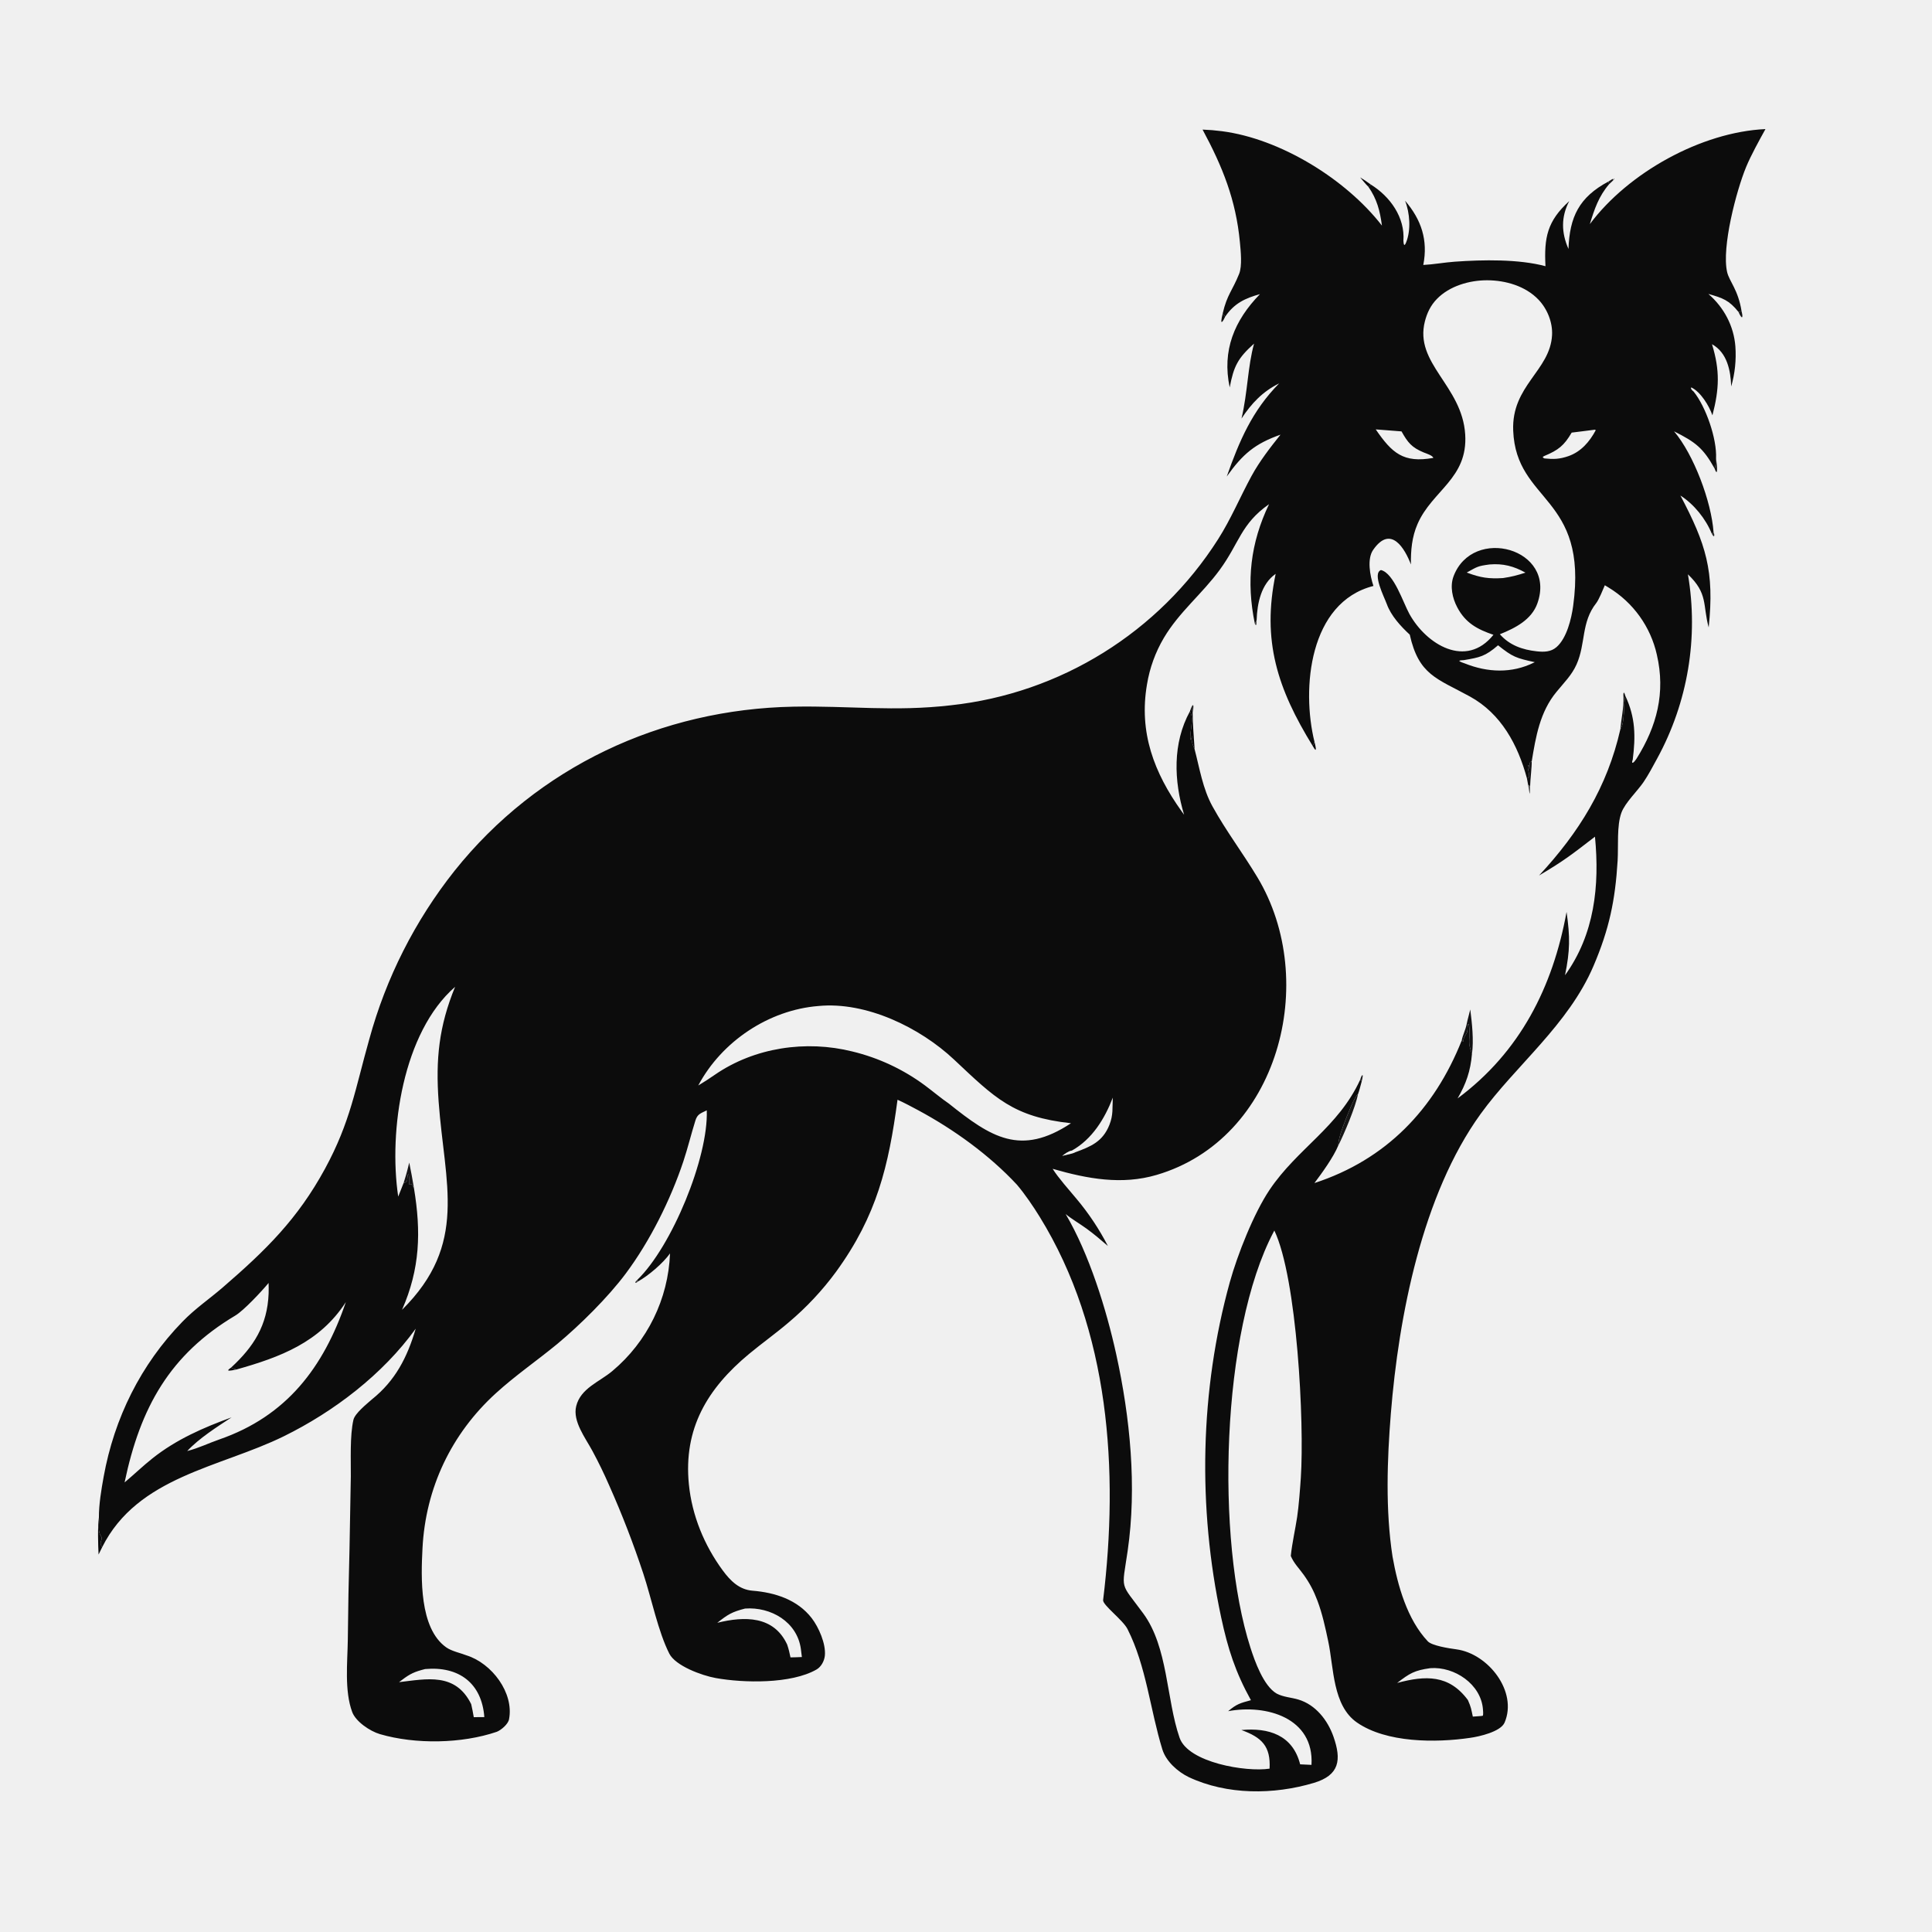
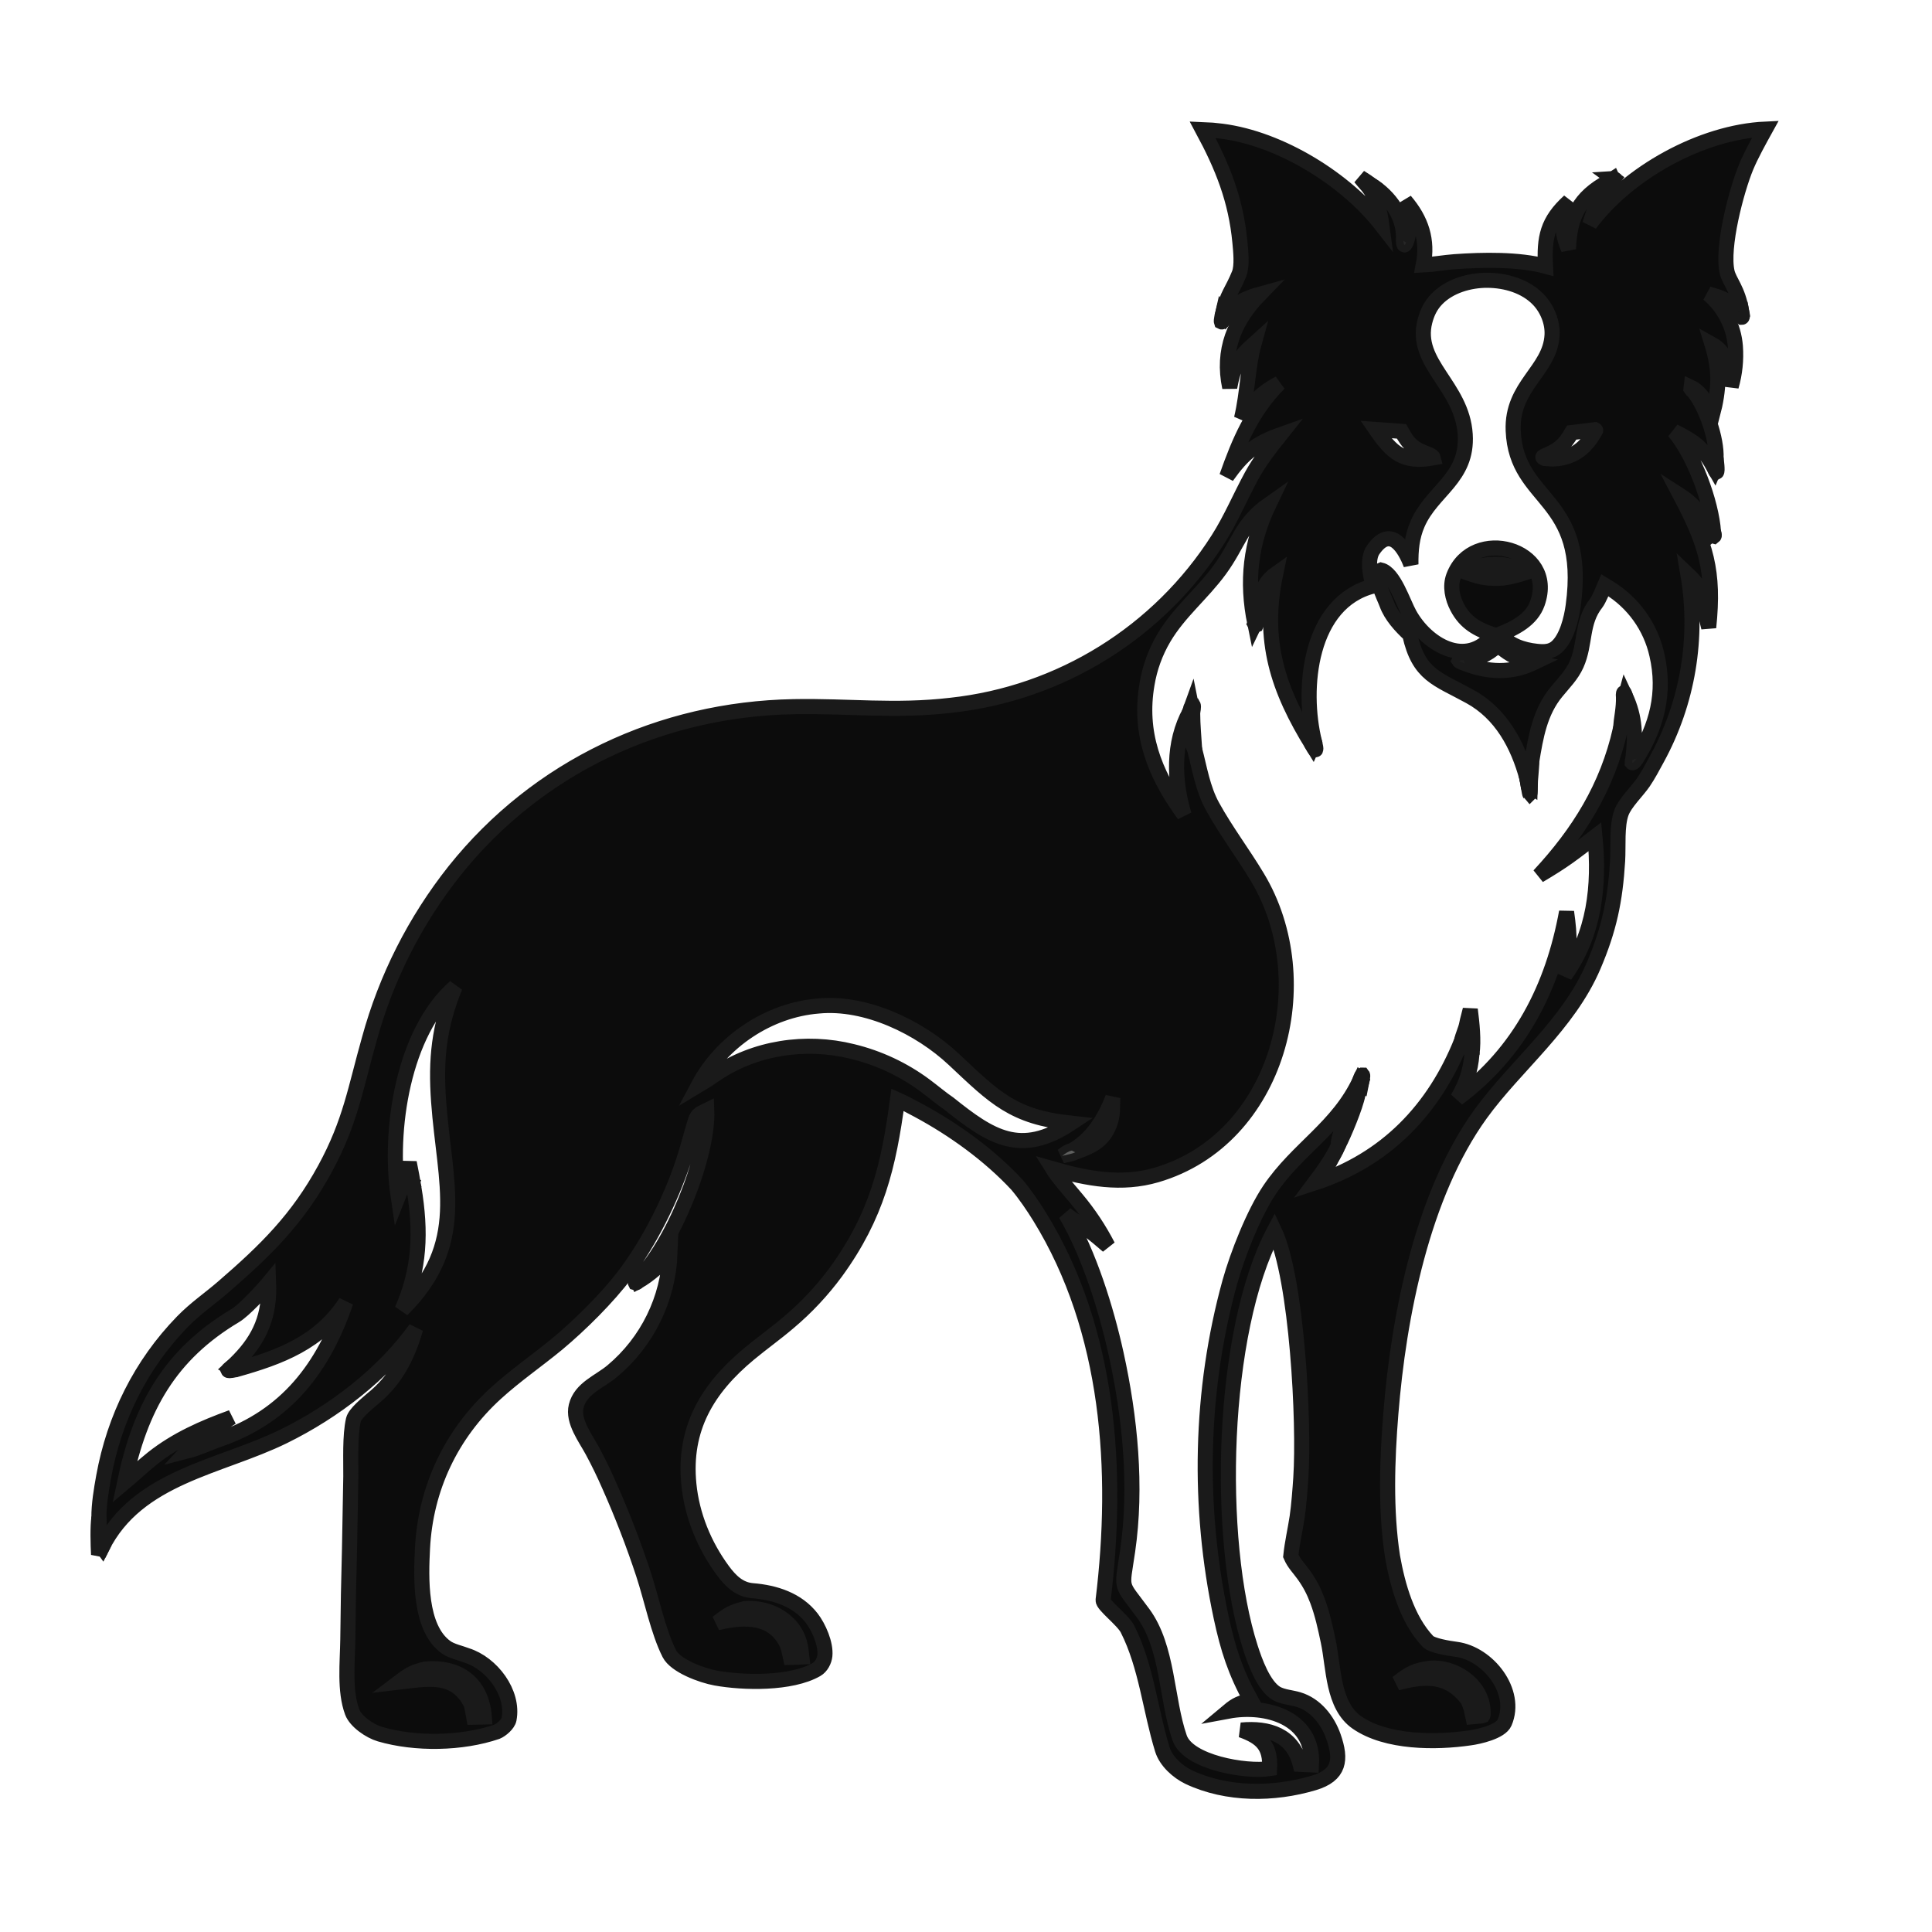
<svg xmlns="http://www.w3.org/2000/svg" width="1024" height="1024" viewBox="0 0 1024 1024">
-   <path fill="#0C0C0C" d="M842.638 118.803C862.955 91.529 901.738 69.977 935.731 68.417C932.577 74.123 928.031 82.324 925.486 88.491C920.302 101.054 912.422 131.048 915.41 144.193C916.519 149.075 921.235 153.467 923.058 164.885L921.434 165.339C916.44 159.085 913.023 157.923 905.469 155.79C913.686 162.906 918.946 172.709 919.785 183.596C920.306 190.749 919.559 197.938 917.578 204.831C917.28 196.382 915.433 186.894 907.391 182.435C911.658 196.348 911.27 206.06 907.626 220.127C905.819 214.997 901.377 207.656 896.355 205.302L896.274 206.018C896.873 206.888 896.847 206.926 897.661 207.542C904.205 215.631 910.026 232.583 909.547 242.92C909.309 244.759 909.479 246.747 908.791 248.346C902.65 237.314 898.593 234.33 887.281 228.613C897.728 240.933 907.089 265.874 908.22 282.115L907.298 282.902C904.054 274.934 897.884 267.285 890.66 262.647C904.172 288.317 908.786 302.605 905.639 332.548C902.392 320.653 905.416 314.632 894.632 304.405C900.348 337.859 894.602 372.263 878.323 402.043C876.152 406.067 873.579 410.897 871.041 414.613C867.807 419.348 861.342 425.45 859.387 430.735C856.834 437.638 857.838 448.478 857.372 456.196C856.097 477.36 852.873 492.558 844.603 511.942C831.265 543.208 803.361 564.694 784.764 590.404C753.789 633.224 741.323 697.736 737.176 749.205C735.207 773.648 734.275 800.427 738.064 824.996C740.797 840.392 745.825 858.343 756.781 869.951C758.919 872.217 767.819 873.641 771.843 874.173C788.757 876.406 804.529 896.548 797.456 913.019C795.375 917.864 783.925 920.462 779.107 921.105C761.066 923.758 734.838 923.793 719.226 912.968C706.268 903.983 706.977 884.027 704.004 870.001C702.448 862.665 700.905 855.412 698.231 848.306C696.322 843.234 694.19 839.162 691.053 834.762C688.434 831.087 685.882 828.768 684.148 824.694C684.878 817.632 686.493 810.822 687.518 804.019C688.38 798.299 689.09 788.917 689.457 783.37C691.4 753.957 687.471 677.554 675.431 652.208L675.072 652.881C647.133 705.822 644.319 815.902 662.771 873.335C665.025 880.348 669.66 893.552 676.634 897.619C680.122 899.487 684.442 899.684 688.161 900.797C697.336 903.542 703.706 911.752 706.76 920.443C711.07 932.71 710.05 940.883 696.347 944.976C675.118 951.317 650.35 951.468 630.02 941.888C624.223 939.076 618.04 933.579 616.076 927.234C609.599 906.229 607.592 883.144 597.6 863.433C595.141 858.581 584.359 850.68 584.676 848.087C593.039 779.625 588.152 705.039 551.08 644.973C547.669 639.447 543.252 632.924 538.993 627.914C524.33 612.148 505.511 598.579 486.564 588.397C483.053 586.511 479.257 584.48 475.705 582.886C470.982 618.107 464.79 644.277 443.109 674.099C435.856 683.969 427.458 692.944 418.091 700.835C411.343 706.618 403.898 711.901 397.037 717.596C374.913 735.962 362.193 757.137 365.116 786.68C366.747 803.171 373.257 819.046 383.102 832.405C387.198 837.964 391.873 842.538 398.827 843.099C410.719 844.06 422.616 847.826 430.198 857.614C433.941 862.446 437.817 871.286 437.192 877.523C436.915 880.286 435.284 883.419 432.824 884.842C419.315 892.65 393.919 892.033 379.33 889.39C371.764 888.02 358.008 882.878 354.759 876.48C348.822 864.789 345.32 847.252 341.033 834.271C335.782 818.333 329.731 802.67 322.903 787.342C320.205 781.147 317.25 775.068 314.047 769.119C310.32 762.162 303.408 753.328 305.398 745.282C307.754 735.758 317.751 732.43 324.588 726.646C343.111 711.122 354.205 688.487 355.127 664.337C351.476 669.493 343.629 676.193 338.152 679.204L337.794 678.347C355.985 660.795 375.521 613.553 374.602 588.508C371.35 590.124 369.674 590.423 368.581 593.897C366.344 601.013 364.525 608.57 362.175 615.618C355.404 635.933 344.427 657.923 331.605 675.087C322.227 687.639 307.473 702.226 295.463 712.246C284.614 721.181 273.228 728.967 262.801 738.464C239.229 759.937 225.539 788.673 223.923 820.747C223.163 835.83 222.138 862.9 236.447 873.089C239.413 875.201 244.019 876.093 247.412 877.426C260.63 881.612 272.521 897.186 269.795 911.278C269.299 913.842 265.683 916.918 263.361 917.871C244.781 924.222 220.167 924.621 201.35 919.117C196.009 917.554 188.541 912.419 186.681 907.419C182.495 896.168 184.174 881.145 184.348 869.076C184.502 853.015 184.803 836.956 185.248 820.901L185.942 782.56C186.017 774.102 185.381 760.927 187.324 752.53C188.12 749.09 194.457 744.065 197.104 741.714C209.535 731.778 215.855 719.429 220.335 704.233C202.902 728.417 177.046 748.153 150.44 761.248C116.754 777.828 72.966 782.515 54.161 820.036C51.964 817.016 54.959 816.308 53.485 814.101C51.564 811.224 52.784 808.026 52.418 804.335C52.394 797.368 53.686 789.605 54.943 782.67C60.578 751.59 74.613 723.219 96.704 700.52C103.639 693.394 110.674 688.741 118.091 682.338C140.918 662.633 157.77 646.087 172.256 619.459C185.766 594.623 188.325 576.948 195.73 550.806C204.596 518.334 219.948 487.995 240.86 461.618C285.029 406.303 350.406 375.867 420.573 374.55C450.005 373.998 473.922 377.291 503.922 373.823C562.068 367.537 614.201 335.154 645.605 285.817C652.463 275.067 657.28 263.397 663.353 252.249C667.572 244.505 673.202 237.263 678.695 230.378C665.08 235.191 658.646 240.691 650.202 252.567C656.919 233.564 663.669 217.728 677.968 203.207C669.21 207.547 663.323 213.786 658.023 221.834C661.294 208.007 661.287 194.386 664.677 182.119C656.109 189.821 653.913 194.022 651.77 205.339C647.601 185.74 654.222 169.846 667.801 155.894C659.912 158.068 654.126 160.81 649.38 167.828L648.064 166.1C650.386 156.087 653.157 154.137 656.763 145.163C658.457 140.947 657.61 133.027 657.177 128.418C655.065 105.922 647.994 88.404 637.388 68.683C640.822 68.809 644.248 69.095 647.655 69.54C678.645 73.548 713.325 94.933 732.449 119.562C731.414 111.725 729.808 105.489 725.253 98.98L726.558 97.813C736.723 104.093 744.768 115.217 743.829 127.66C743.968 129.26 744.167 131.177 745.27 128.484C747.913 121.948 747.271 112.885 744.709 106.364C753.364 116.453 756.95 127.279 754.37 140.436C759.618 140.183 765.653 139.086 771.04 138.701C785.82 137.644 804.976 137.274 819.133 141.091C818.359 125.934 820.032 117.205 831.727 106.589C827.314 115.025 827.536 123.338 831.322 131.959C831.932 115.001 836.88 104.578 852.498 96.214L852.858 97.622C847.349 104.069 845.117 110.739 842.638 118.803ZM727.949 310.566C693.911 319.224 689.71 364.88 696.711 393.24L695.755 395.36C677.132 365.136 668.692 339.555 676.126 304.149C668.407 309.563 666.342 319.75 666.041 328.663C665.737 329.323 665.426 329.98 665.109 330.634C660.439 308.085 662.749 287.846 672.619 267.224C657.674 277.706 656.915 287.755 646.499 301.998C637.126 314.815 624.978 324.376 616.854 338.116C612.375 345.702 609.348 354.056 607.928 362.751C603.567 388.181 611.634 409.514 626.273 429.994L627.594 431.834C622.187 413.861 621.395 393.947 630.689 377.013C633.207 380.79 630.116 389.216 631.051 392.058L631.246 392.127C631.483 391.654 631.5 390.859 631.686 390.247L631.808 390.19C632.412 390.97 631.773 392.876 631.858 393.527C631.957 394.283 632.88 396.312 633.172 397.142C635.785 407.066 637.458 418.027 642.639 427.399C649.927 440.582 658.505 451.776 666.466 465.013C699.517 519.969 677.734 603.764 612.993 622.739C594.561 628.141 576.495 624.838 557.933 619.501C560.971 624.386 566.765 630.786 570.589 635.416C577.04 643.098 582.614 651.475 587.208 660.393C583.403 657.114 580.017 654.206 575.944 651.237C572.448 648.687 568.087 646.161 564.83 643.491C577.29 664.661 586.373 693.895 591.618 717.766C598.985 751.301 602.639 787.989 597.671 822.079C594.541 843.557 593.423 838.095 605.951 855.163C619.154 873.151 618.127 900.603 625.19 921.014C629.689 934.207 660.438 939.339 672.906 937.418C673.537 925.56 668.779 920.847 657.949 916.952C672.332 915.617 685.176 919.537 689.105 935.131L695.117 935.415C696.574 910.426 671.114 903.191 650.936 906.965C655.535 903.112 657.264 902.712 663.013 901.135C654.747 886.168 650.803 873.89 647.226 857.17C634.758 798.881 635.943 737.021 651.847 679.502C655.904 664.943 664.527 643.085 672.897 630.635C687.668 608.665 709.263 597.564 720.899 572.339L721.737 573.147C721.191 575.117 720.445 578.194 719.734 580.009C718.092 580.542 713.725 592.114 712.989 593.998C711.802 597.037 709.194 603.921 709.319 607.13C706.748 613.35 700.779 621.59 696.678 627.041C734.592 614.68 760.162 588.075 774.728 551.503C775.022 551.715 775.316 551.928 775.61 552.141L775.497 552.085L775.598 552.146C775.406 549.647 777.454 548.373 777.732 546.513C777.787 546.149 777.877 543.099 778.145 542.774C778.209 542.766 778.273 542.758 778.337 542.75C778.953 543.281 778.926 548.262 778.818 549.503C778.455 553.653 778.868 554.687 780.175 558.57C779.42 567.605 777.067 574.426 772.549 582.192C805.683 557.583 823.037 523.158 830.311 483.354C832.21 496.711 832.172 503.726 829.492 516.902C845.148 495.22 847.882 469.484 845.369 443.455C833.191 452.817 829.35 455.958 815.71 464.041C836.834 441.343 851.899 417.124 858.811 386.566C861.396 382.954 860.309 373.221 861.494 368.913C866.844 380.288 866.94 390.27 865.38 402.673C865.101 403.427 865.072 403.401 865.076 404.163C865.629 404.836 867.121 402.46 867.415 402.083C878.206 384.885 882.819 367.165 878.177 347.05C874.864 332.195 865.638 319.334 852.629 311.434L850.593 310.193C849.667 312.394 847.422 317.893 846.067 319.609C837.929 329.911 840.577 341.041 835.578 352.213C833.019 357.933 828.857 361.918 824.979 366.7C816.179 377.318 813.992 390.506 811.835 403.618C810.074 403.877 811.238 405.546 810.903 407.239L810.814 407.314C810.371 406.831 810.628 405.959 810.136 405.514C808.762 406.595 812.152 412.485 809.299 412.526C804.488 394.716 795.624 378.259 779.112 369.182C761.594 359.553 751.988 357.874 747.204 336.381C742.409 331.952 737.276 326.377 735.026 320.152C733.671 316.406 727.187 303.944 731.944 302.138C738.807 303.821 743.632 319.299 747.034 325.443C755.973 341.587 777.05 354.56 791.555 336.459C783.094 333.584 776.774 330.242 772.389 321.923C769.794 317.038 768.4 310.733 770.437 305.38C780.647 278.546 825.107 290.674 814.871 319.73C811.785 328.489 803.129 332.874 794.96 336.168C800.068 341.998 806.959 344.399 814.522 345.214C818.29 345.619 821.965 345.602 824.983 342.977C830.402 338.264 832.88 327.98 833.818 321.092C841.799 262.508 803.564 266.652 802.025 228.224C801.067 204.327 821.611 196.485 822.621 177.63C822.986 170.832 820.075 163.692 815.408 158.805C808.538 151.612 798.013 148.588 788.296 148.551C778.85 148.516 768.28 151.559 761.563 158.478C758.277 161.863 756.39 165.786 755.229 170.299C749.468 192.702 774.951 204.319 776.588 230.262C778.062 253.631 759.111 259.907 751.349 277.67C748.326 284.59 747.707 291.706 747.818 299.17C744.706 291.041 737.26 277.778 727.794 291.46C724.49 296.236 726.093 305.03 727.949 310.566ZM794 342.016C787.146 347.92 784.371 348.436 775.852 349.887C775.278 349.932 773.939 349.948 773.476 350.212L773.436 350.281C773.803 350.809 775.69 351.376 776.353 351.625C788.373 356.444 801.237 357.044 813.06 351.167L813.47 350.97C803.612 348.809 801.754 348.239 794 342.016ZM380.168 860.12C394.569 856.565 410.089 856.305 417.221 871.661C418.159 874.525 418.347 875.543 418.975 878.449C421.12 878.416 422.867 878.369 425.008 878.258C424.844 876.838 424.668 875.419 424.481 874.002C422.518 859.602 408.55 851.561 394.902 852.568C387.863 854.364 385.746 855.724 380.168 860.12ZM759.678 242.696C759.369 241.388 755.892 240.346 754.611 239.818C748.212 237.175 746.13 234.53 742.837 228.65C738.248 228.327 733.788 227.897 729.17 227.592C737.759 240.087 743.766 245.567 759.678 242.696ZM796.627 306.387C801.31 305.682 804.042 304.956 808.528 303.515C802.345 300.085 796.667 298.572 789.511 299.173C783.062 300.034 783.048 300.357 777.405 303.461L777.835 303.617C784.764 306.189 789.04 306.848 796.627 306.387ZM568.108 609.828C566.113 610.19 564.588 611.465 562.977 612.648L567.752 611.5C568.54 611.314 569.137 611.078 569.874 610.746C578.121 607.703 584.417 605.174 587.988 596.25C590.132 590.891 589.515 587.233 589.807 581.774C585.541 592.913 578.84 603.86 568.108 609.828ZM219.405 629.748C223.234 652.845 222.659 672.45 213.09 694.229C248.309 659.331 235.65 627.557 232.484 583.9C230.857 561.471 232.618 543.973 241.21 523.043C213.568 547.093 205.854 599.224 211.057 634.226L213.916 627.021C216.789 626.365 215.43 624.806 216.258 622.444C217.15 622.058 216.591 626.989 216.896 627.822C217.678 628.105 217.556 627.536 218.35 627.864L218.343 627.895C218.646 628.239 218.835 629.003 219.405 629.748ZM225.335 884.63C219.894 885.996 217.406 887.068 212.988 890.454L211.501 891.574C226.064 889.878 241.38 886.315 249.742 903.224C250.31 905.64 250.677 907.692 251.108 910.149L252.75 910.119C254.076 910.102 255.372 910.133 256.704 910.088C255.353 892.03 243.14 883.032 225.335 884.63ZM845.299 227.744C841.201 228.209 837.075 228.872 833.016 229.292C829.003 236.154 826.003 238.558 818.54 241.667C817.399 242.142 817.555 242.518 818.546 242.97C823.271 243.457 826.527 243.412 831.277 241.766C837.948 239.455 842.527 234.112 845.758 228.066C845.812 227.965 845.327 227.758 845.299 227.744ZM370.093 575.334C373.142 573.522 376.034 571.608 378.952 569.6C399.915 555.17 427.193 551.164 451.771 557.307C465.687 560.669 478.784 566.798 490.281 575.33C493.861 577.965 499.531 582.688 502.898 584.911C525.208 602.758 540.947 613.031 567.641 595.343C536.943 592 527.326 581.95 505.629 561.565C487.608 544.634 459.087 530.74 433.769 533.207C407.433 535.304 382.47 552.019 370.093 575.334ZM122.47 724.86C134.436 713.826 141.705 702.548 142.374 685.609C142.43 683.738 142.425 681.866 142.359 679.995C138.71 684.394 129.258 694.57 124.693 697.29C90.053 717.934 74.368 745.897 66.035 785.715C71.106 781.476 75.683 777.028 80.849 772.926C93.433 762.936 107.745 756.692 122.734 751.232C115.144 756.194 105.408 762.398 99.23 769.08C105.518 767.455 110.425 764.954 116.329 762.906C151.921 750.555 171.446 724.796 183.302 690.14C169.423 711.592 148.382 719.354 125.373 725.848C123.873 725.532 123.858 725.562 122.47 724.86ZM778.021 901.064C779.728 904.978 779.738 905.694 780.628 909.842C781.418 909.759 785.492 909.562 785.901 909.384C786.27 908.845 786.04 906.58 785.997 906.006C784.985 892.64 770.891 883.217 758.135 884.16C749.707 885.317 747.14 886.881 740.523 891.995C755.545 887.977 767.941 887.485 778.021 901.064Z" />
-   <path fill="#0C0C0C" fill-opacity="0.949" d="M709.319 607.13C709.194 603.921 711.802 597.037 712.989 593.998C713.725 592.114 718.092 580.542 719.734 580.009C718.585 586.42 712.312 601.329 709.319 607.13Z" />
-   <path fill="#030204" fill-opacity="0.933" d="M779.27 535.048C780.197 542.246 781.197 551.438 780.175 558.57C778.868 554.687 778.455 553.653 778.818 549.503C778.926 548.262 778.953 543.281 778.337 542.75C778.273 542.758 778.209 542.766 778.145 542.774C777.877 543.099 777.787 546.149 777.732 546.513C777.454 548.373 775.406 549.647 775.598 552.146L775.497 552.085L775.61 552.141C775.316 551.928 775.022 551.715 774.728 551.503C775.238 548.664 776.806 545.769 777.375 542.742C777.838 540.281 778.701 537.556 779.27 535.048Z" />
-   <path fill="#030204" fill-opacity="0.918" d="M213.916 627.021C214.684 624.477 215.531 621.842 216.143 619.272L216.906 616.197C217.8 620.695 218.697 625.22 219.405 629.748C218.835 629.003 218.646 628.239 218.343 627.895L218.35 627.864C217.556 627.536 217.678 628.105 216.896 627.822C216.591 626.989 217.15 622.058 216.258 622.444C215.43 624.806 216.789 626.365 213.916 627.021Z" />
-   <path fill="#030204" fill-opacity="0.984" d="M631.5 374.793C631.694 375.781 631.901 376.766 632.122 377.748C632.175 384.797 632.77 390.229 633.172 397.142C632.88 396.312 631.957 394.283 631.858 393.527C631.773 392.876 632.412 390.97 631.808 390.19L631.686 390.247C631.5 390.859 631.483 391.654 631.246 392.127L631.051 392.058C630.116 389.216 633.207 380.79 630.689 377.013C630.987 376.274 631.236 375.543 631.5 374.793Z" />
-   <path fill="#030204" fill-opacity="0.945" d="M809.299 412.526C812.152 412.485 808.762 406.595 810.136 405.514C810.628 405.959 810.371 406.831 810.814 407.314L810.903 407.239C811.238 405.546 810.074 403.877 811.835 403.618C811.937 406.135 811.08 413.139 810.992 416.71L809.931 416.013C809.818 415.297 809.704 414.701 809.573 413.996L809.299 412.526Z" />
-   <path fill="#0C0C0C" fill-opacity="0.969" d="M858.811 386.566C859.297 380.961 860.655 375.193 860.476 369.501C860.465 369.122 860.224 367.361 860.748 367.096C861.02 367.323 861.393 368.611 861.494 368.913C860.309 373.221 861.396 382.954 858.811 386.566Z" />
+   <rect width="1024" height="1024" fill="#ffffff" />
+   <path stroke="#1a1a1a" stroke-width="8" fill="#0C0C0C" d="M842.638 118.803C862.955 91.529 901.738 69.977 935.731 68.417C932.577 74.123 928.031 82.324 925.486 88.491C920.302 101.054 912.422 131.048 915.41 144.193C916.519 149.075 921.235 153.467 923.058 164.885L921.434 165.339C916.44 159.085 913.023 157.923 905.469 155.79C913.686 162.906 918.946 172.709 919.785 183.596C920.306 190.749 919.559 197.938 917.578 204.831C917.28 196.382 915.433 186.894 907.391 182.435C911.658 196.348 911.27 206.06 907.626 220.127C905.819 214.997 901.377 207.656 896.355 205.302L896.274 206.018C896.873 206.888 896.847 206.926 897.661 207.542C904.205 215.631 910.026 232.583 909.547 242.92C909.309 244.759 909.479 246.747 908.791 248.346C902.65 237.314 898.593 234.33 887.281 228.613C897.728 240.933 907.089 265.874 908.22 282.115L907.298 282.902C904.054 274.934 897.884 267.285 890.66 262.647C904.172 288.317 908.786 302.605 905.639 332.548C902.392 320.653 905.416 314.632 894.632 304.405C900.348 337.859 894.602 372.263 878.323 402.043C876.152 406.067 873.579 410.897 871.041 414.613C867.807 419.348 861.342 425.45 859.387 430.735C856.834 437.638 857.838 448.478 857.372 456.196C856.097 477.36 852.873 492.558 844.603 511.942C831.265 543.208 803.361 564.694 784.764 590.404C753.789 633.224 741.323 697.736 737.176 749.205C735.207 773.648 734.275 800.427 738.064 824.996C740.797 840.392 745.825 858.343 756.781 869.951C758.919 872.217 767.819 873.641 771.843 874.173C788.757 876.406 804.529 896.548 797.456 913.019C795.375 917.864 783.925 920.462 779.107 921.105C761.066 923.758 734.838 923.793 719.226 912.968C706.268 903.983 706.977 884.027 704.004 870.001C702.448 862.665 700.905 855.412 698.231 848.306C696.322 843.234 694.19 839.162 691.053 834.762C688.434 831.087 685.882 828.768 684.148 824.694C684.878 817.632 686.493 810.822 687.518 804.019C688.38 798.299 689.09 788.917 689.457 783.37C691.4 753.957 687.471 677.554 675.431 652.208L675.072 652.881C647.133 705.822 644.319 815.902 662.771 873.335C665.025 880.348 669.66 893.552 676.634 897.619C680.122 899.487 684.442 899.684 688.161 900.797C697.336 903.542 703.706 911.752 706.76 920.443C711.07 932.71 710.05 940.883 696.347 944.976C675.118 951.317 650.35 951.468 630.02 941.888C624.223 939.076 618.04 933.579 616.076 927.234C609.599 906.229 607.592 883.144 597.6 863.433C595.141 858.581 584.359 850.68 584.676 848.087C593.039 779.625 588.152 705.039 551.08 644.973C547.669 639.447 543.252 632.924 538.993 627.914C524.33 612.148 505.511 598.579 486.564 588.397C483.053 586.511 479.257 584.48 475.705 582.886C470.982 618.107 464.79 644.277 443.109 674.099C435.856 683.969 427.458 692.944 418.091 700.835C411.343 706.618 403.898 711.901 397.037 717.596C374.913 735.962 362.193 757.137 365.116 786.68C366.747 803.171 373.257 819.046 383.102 832.405C387.198 837.964 391.873 842.538 398.827 843.099C410.719 844.06 422.616 847.826 430.198 857.614C433.941 862.446 437.817 871.286 437.192 877.523C436.915 880.286 435.284 883.419 432.824 884.842C419.315 892.65 393.919 892.033 379.33 889.39C371.764 888.02 358.008 882.878 354.759 876.48C348.822 864.789 345.32 847.252 341.033 834.271C335.782 818.333 329.731 802.67 322.903 787.342C320.205 781.147 317.25 775.068 314.047 769.119C310.32 762.162 303.408 753.328 305.398 745.282C307.754 735.758 317.751 732.43 324.588 726.646C343.111 711.122 354.205 688.487 355.127 664.337C351.476 669.493 343.629 676.193 338.152 679.204L337.794 678.347C355.985 660.795 375.521 613.553 374.602 588.508C371.35 590.124 369.674 590.423 368.581 593.897C366.344 601.013 364.525 608.57 362.175 615.618C355.404 635.933 344.427 657.923 331.605 675.087C322.227 687.639 307.473 702.226 295.463 712.246C284.614 721.181 273.228 728.967 262.801 738.464C239.229 759.937 225.539 788.673 223.923 820.747C223.163 835.83 222.138 862.9 236.447 873.089C239.413 875.201 244.019 876.093 247.412 877.426C260.63 881.612 272.521 897.186 269.795 911.278C269.299 913.842 265.683 916.918 263.361 917.871C244.781 924.222 220.167 924.621 201.35 919.117C196.009 917.554 188.541 912.419 186.681 907.419C182.495 896.168 184.174 881.145 184.348 869.076C184.502 853.015 184.803 836.956 185.248 820.901L185.942 782.56C186.017 774.102 185.381 760.927 187.324 752.53C188.12 749.09 194.457 744.065 197.104 741.714C209.535 731.778 215.855 719.429 220.335 704.233C202.902 728.417 177.046 748.153 150.44 761.248C116.754 777.828 72.966 782.515 54.161 820.036C51.964 817.016 54.959 816.308 53.485 814.101C51.564 811.224 52.784 808.026 52.418 804.335C52.394 797.368 53.686 789.605 54.943 782.67C60.578 751.59 74.613 723.219 96.704 700.52C103.639 693.394 110.674 688.741 118.091 682.338C140.918 662.633 157.77 646.087 172.256 619.459C185.766 594.623 188.325 576.948 195.73 550.806C204.596 518.334 219.948 487.995 240.86 461.618C285.029 406.303 350.406 375.867 420.573 374.55C450.005 373.998 473.922 377.291 503.922 373.823C562.068 367.537 614.201 335.154 645.605 285.817C652.463 275.067 657.28 263.397 663.353 252.249C667.572 244.505 673.202 237.263 678.695 230.378C665.08 235.191 658.646 240.691 650.202 252.567C656.919 233.564 663.669 217.728 677.968 203.207C669.21 207.547 663.323 213.786 658.023 221.834C661.294 208.007 661.287 194.386 664.677 182.119C656.109 189.821 653.913 194.022 651.77 205.339C647.601 185.74 654.222 169.846 667.801 155.894C659.912 158.068 654.126 160.81 649.38 167.828L648.064 166.1C650.386 156.087 653.157 154.137 656.763 145.163C658.457 140.947 657.61 133.027 657.177 128.418C655.065 105.922 647.994 88.404 637.388 68.683C640.822 68.809 644.248 69.095 647.655 69.54C678.645 73.548 713.325 94.933 732.449 119.562C731.414 111.725 729.808 105.489 725.253 98.98L726.558 97.813C736.723 104.093 744.768 115.217 743.829 127.66C743.968 129.26 744.167 131.177 745.27 128.484C747.913 121.948 747.271 112.885 744.709 106.364C753.364 116.453 756.95 127.279 754.37 140.436C759.618 140.183 765.653 139.086 771.04 138.701C785.82 137.644 804.976 137.274 819.133 141.091C818.359 125.934 820.032 117.205 831.727 106.589C827.314 115.025 827.536 123.338 831.322 131.959C831.932 115.001 836.88 104.578 852.498 96.214L852.858 97.622C847.349 104.069 845.117 110.739 842.638 118.803ZM727.949 310.566C693.911 319.224 689.71 364.88 696.711 393.24L695.755 395.36C677.132 365.136 668.692 339.555 676.126 304.149C668.407 309.563 666.342 319.75 666.041 328.663C665.737 329.323 665.426 329.98 665.109 330.634C660.439 308.085 662.749 287.846 672.619 267.224C657.674 277.706 656.915 287.755 646.499 301.998C637.126 314.815 624.978 324.376 616.854 338.116C612.375 345.702 609.348 354.056 607.928 362.751C603.567 388.181 611.634 409.514 626.273 429.994L627.594 431.834C622.187 413.861 621.395 393.947 630.689 377.013C633.207 380.79 630.116 389.216 631.051 392.058L631.246 392.127C631.483 391.654 631.5 390.859 631.686 390.247L631.808 390.19C632.412 390.97 631.773 392.876 631.858 393.527C631.957 394.283 632.88 396.312 633.172 397.142C635.785 407.066 637.458 418.027 642.639 427.399C649.927 440.582 658.505 451.776 666.466 465.013C699.517 519.969 677.734 603.764 612.993 622.739C594.561 628.141 576.495 624.838 557.933 619.501C560.971 624.386 566.765 630.786 570.589 635.416C577.04 643.098 582.614 651.475 587.208 660.393C583.403 657.114 580.017 654.206 575.944 651.237C572.448 648.687 568.087 646.161 564.83 643.491C577.29 664.661 586.373 693.895 591.618 717.766C598.985 751.301 602.639 787.989 597.671 822.079C594.541 843.557 593.423 838.095 605.951 855.163C619.154 873.151 618.127 900.603 625.19 921.014C629.689 934.207 660.438 939.339 672.906 937.418C673.537 925.56 668.779 920.847 657.949 916.952C672.332 915.617 685.176 919.537 689.105 935.131L695.117 935.415C696.574 910.426 671.114 903.191 650.936 906.965C655.535 903.112 657.264 902.712 663.013 901.135C654.747 886.168 650.803 873.89 647.226 857.17C634.758 798.881 635.943 737.021 651.847 679.502C655.904 664.943 664.527 643.085 672.897 630.635C687.668 608.665 709.263 597.564 720.899 572.339L721.737 573.147C721.191 575.117 720.445 578.194 719.734 580.009C718.092 580.542 713.725 592.114 712.989 593.998C711.802 597.037 709.194 603.921 709.319 607.13C706.748 613.35 700.779 621.59 696.678 627.041C734.592 614.68 760.162 588.075 774.728 551.503C775.022 551.715 775.316 551.928 775.61 552.141L775.497 552.085L775.598 552.146C775.406 549.647 777.454 548.373 777.732 546.513C777.787 546.149 777.877 543.099 778.145 542.774C778.209 542.766 778.273 542.758 778.337 542.75C778.953 543.281 778.926 548.262 778.818 549.503C778.455 553.653 778.868 554.687 780.175 558.57C779.42 567.605 777.067 574.426 772.549 582.192C805.683 557.583 823.037 523.158 830.311 483.354C832.21 496.711 832.172 503.726 829.492 516.902C845.148 495.22 847.882 469.484 845.369 443.455C833.191 452.817 829.35 455.958 815.71 464.041C836.834 441.343 851.899 417.124 858.811 386.566C861.396 382.954 860.309 373.221 861.494 368.913C866.844 380.288 866.94 390.27 865.38 402.673C865.101 403.427 865.072 403.401 865.076 404.163C865.629 404.836 867.121 402.46 867.415 402.083C878.206 384.885 882.819 367.165 878.177 347.05C874.864 332.195 865.638 319.334 852.629 311.434L850.593 310.193C849.667 312.394 847.422 317.893 846.067 319.609C837.929 329.911 840.577 341.041 835.578 352.213C833.019 357.933 828.857 361.918 824.979 366.7C816.179 377.318 813.992 390.506 811.835 403.618C810.074 403.877 811.238 405.546 810.903 407.239L810.814 407.314C810.371 406.831 810.628 405.959 810.136 405.514C808.762 406.595 812.152 412.485 809.299 412.526C804.488 394.716 795.624 378.259 779.112 369.182C761.594 359.553 751.988 357.874 747.204 336.381C742.409 331.952 737.276 326.377 735.026 320.152C733.671 316.406 727.187 303.944 731.944 302.138C738.807 303.821 743.632 319.299 747.034 325.443C755.973 341.587 777.05 354.56 791.555 336.459C783.094 333.584 776.774 330.242 772.389 321.923C769.794 317.038 768.4 310.733 770.437 305.38C780.647 278.546 825.107 290.674 814.871 319.73C811.785 328.489 803.129 332.874 794.96 336.168C800.068 341.998 806.959 344.399 814.522 345.214C818.29 345.619 821.965 345.602 824.983 342.977C830.402 338.264 832.88 327.98 833.818 321.092C841.799 262.508 803.564 266.652 802.025 228.224C801.067 204.327 821.611 196.485 822.621 177.63C822.986 170.832 820.075 163.692 815.408 158.805C808.538 151.612 798.013 148.588 788.296 148.551C778.85 148.516 768.28 151.559 761.563 158.478C758.277 161.863 756.39 165.786 755.229 170.299C749.468 192.702 774.951 204.319 776.588 230.262C778.062 253.631 759.111 259.907 751.349 277.67C748.326 284.59 747.707 291.706 747.818 299.17C744.706 291.041 737.26 277.778 727.794 291.46C724.49 296.236 726.093 305.03 727.949 310.566ZM794 342.016C787.146 347.92 784.371 348.436 775.852 349.887C775.278 349.932 773.939 349.948 773.476 350.212L773.436 350.281C773.803 350.809 775.69 351.376 776.353 351.625C788.373 356.444 801.237 357.044 813.06 351.167L813.47 350.97C803.612 348.809 801.754 348.239 794 342.016ZM380.168 860.12C394.569 856.565 410.089 856.305 417.221 871.661C418.159 874.525 418.347 875.543 418.975 878.449C421.12 878.416 422.867 878.369 425.008 878.258C424.844 876.838 424.668 875.419 424.481 874.002C422.518 859.602 408.55 851.561 394.902 852.568C387.863 854.364 385.746 855.724 380.168 860.12ZM759.678 242.696C759.369 241.388 755.892 240.346 754.611 239.818C748.212 237.175 746.13 234.53 742.837 228.65C738.248 228.327 733.788 227.897 729.17 227.592C737.759 240.087 743.766 245.567 759.678 242.696ZM796.627 306.387C801.31 305.682 804.042 304.956 808.528 303.515C802.345 300.085 796.667 298.572 789.511 299.173C783.062 300.034 783.048 300.357 777.405 303.461L777.835 303.617C784.764 306.189 789.04 306.848 796.627 306.387ZM568.108 609.828C566.113 610.19 564.588 611.465 562.977 612.648L567.752 611.5C568.54 611.314 569.137 611.078 569.874 610.746C578.121 607.703 584.417 605.174 587.988 596.25C590.132 590.891 589.515 587.233 589.807 581.774C585.541 592.913 578.84 603.86 568.108 609.828ZM219.405 629.748C223.234 652.845 222.659 672.45 213.09 694.229C248.309 659.331 235.65 627.557 232.484 583.9C230.857 561.471 232.618 543.973 241.21 523.043C213.568 547.093 205.854 599.224 211.057 634.226L213.916 627.021C216.789 626.365 215.43 624.806 216.258 622.444C217.15 622.058 216.591 626.989 216.896 627.822C217.678 628.105 217.556 627.536 218.35 627.864L218.343 627.895C218.646 628.239 218.835 629.003 219.405 629.748ZM225.335 884.63C219.894 885.996 217.406 887.068 212.988 890.454L211.501 891.574C226.064 889.878 241.38 886.315 249.742 903.224C250.31 905.64 250.677 907.692 251.108 910.149L252.75 910.119C254.076 910.102 255.372 910.133 256.704 910.088C255.353 892.03 243.14 883.032 225.335 884.63ZM845.299 227.744C841.201 228.209 837.075 228.872 833.016 229.292C829.003 236.154 826.003 238.558 818.54 241.667C817.399 242.142 817.555 242.518 818.546 242.97C823.271 243.457 826.527 243.412 831.277 241.766C837.948 239.455 842.527 234.112 845.758 228.066C845.812 227.965 845.327 227.758 845.299 227.744ZM370.093 575.334C373.142 573.522 376.034 571.608 378.952 569.6C399.915 555.17 427.193 551.164 451.771 557.307C465.687 560.669 478.784 566.798 490.281 575.33C493.861 577.965 499.531 582.688 502.898 584.911C525.208 602.758 540.947 613.031 567.641 595.343C536.943 592 527.326 581.95 505.629 561.565C487.608 544.634 459.087 530.74 433.769 533.207C407.433 535.304 382.47 552.019 370.093 575.334ZM122.47 724.86C134.436 713.826 141.705 702.548 142.374 685.609C142.43 683.738 142.425 681.866 142.359 679.995C138.71 684.394 129.258 694.57 124.693 697.29C90.053 717.934 74.368 745.897 66.035 785.715C71.106 781.476 75.683 777.028 80.849 772.926C93.433 762.936 107.745 756.692 122.734 751.232C115.144 756.194 105.408 762.398 99.23 769.08C105.518 767.455 110.425 764.954 116.329 762.906C151.921 750.555 171.446 724.796 183.302 690.14C169.423 711.592 148.382 719.354 125.373 725.848C123.873 725.532 123.858 725.562 122.47 724.86ZM778.021 901.064C779.728 904.978 779.738 905.694 780.628 909.842C781.418 909.759 785.492 909.562 785.901 909.384C786.27 908.845 786.04 906.58 785.997 906.006C784.985 892.64 770.891 883.217 758.135 884.16C749.707 885.317 747.14 886.881 740.523 891.995C755.545 887.977 767.941 887.485 778.021 901.064Z" />
+   <path stroke="#1a1a1a" stroke-width="8" fill="#0C0C0C" fill-opacity="0.949" d="M709.319 607.13C709.194 603.921 711.802 597.037 712.989 593.998C713.725 592.114 718.092 580.542 719.734 580.009C718.585 586.42 712.312 601.329 709.319 607.13Z" />
+   <path stroke="#1a1a1a" stroke-width="8" fill="#030204" fill-opacity="0.933" d="M779.27 535.048C780.197 542.246 781.197 551.438 780.175 558.57C778.868 554.687 778.455 553.653 778.818 549.503C778.926 548.262 778.953 543.281 778.337 542.75C778.273 542.758 778.209 542.766 778.145 542.774C777.877 543.099 777.787 546.149 777.732 546.513C777.454 548.373 775.406 549.647 775.598 552.146L775.497 552.085L775.61 552.141C775.316 551.928 775.022 551.715 774.728 551.503C775.238 548.664 776.806 545.769 777.375 542.742C777.838 540.281 778.701 537.556 779.27 535.048Z" />
+   <path stroke="#1a1a1a" stroke-width="8" fill="#030204" fill-opacity="0.918" d="M213.916 627.021C214.684 624.477 215.531 621.842 216.143 619.272L216.906 616.197C217.8 620.695 218.697 625.22 219.405 629.748C218.835 629.003 218.646 628.239 218.343 627.895L218.35 627.864C217.556 627.536 217.678 628.105 216.896 627.822C216.591 626.989 217.15 622.058 216.258 622.444C215.43 624.806 216.789 626.365 213.916 627.021Z" />
+   <path stroke="#1a1a1a" stroke-width="8" fill="#030204" fill-opacity="0.984" d="M631.5 374.793C631.694 375.781 631.901 376.766 632.122 377.748C632.175 384.797 632.77 390.229 633.172 397.142C632.88 396.312 631.957 394.283 631.858 393.527C631.773 392.876 632.412 390.97 631.808 390.19L631.686 390.247C631.5 390.859 631.483 391.654 631.246 392.127L631.051 392.058C630.116 389.216 633.207 380.79 630.689 377.013C630.987 376.274 631.236 375.543 631.5 374.793Z" />
+   <path stroke="#1a1a1a" stroke-width="8" fill="#030204" fill-opacity="0.945" d="M809.299 412.526C812.152 412.485 808.762 406.595 810.136 405.514C810.628 405.959 810.371 406.831 810.814 407.314L810.903 407.239C811.238 405.546 810.074 403.877 811.835 403.618C811.937 406.135 811.08 413.139 810.992 416.71L809.931 416.013C809.818 415.297 809.704 414.701 809.573 413.996L809.299 412.526Z" />
+   <path stroke="#1a1a1a" stroke-width="8" fill="#0C0C0C" fill-opacity="0.969" d="M858.811 386.566C859.297 380.961 860.655 375.193 860.476 369.501C860.465 369.122 860.224 367.361 860.748 367.096C861.02 367.323 861.393 368.611 861.494 368.913C860.309 373.221 861.396 382.954 858.811 386.566Z" />
  <path fill="#FAFBFA" fill-opacity="0.31" d="M562.977 612.648C564.588 611.465 566.113 610.19 568.108 609.828L569.874 610.746C569.137 611.078 568.54 611.314 567.752 611.5L562.977 612.648Z" />
-   <path fill="#030204" fill-opacity="0.969" d="M122.47 724.86C123.858 725.562 123.873 725.532 125.373 725.848C124.718 725.937 121.197 726.88 120.923 726.268C121.126 725.737 122.031 725.203 122.47 724.86Z" />
-   <path fill="#030204" fill-opacity="0.976" d="M696.711 393.24C696.712 393.244 698.409 399.482 696.569 396.693C696.286 396.256 696.015 395.811 695.755 395.36L696.711 393.24Z" />
-   <path fill="#0C0C0C" fill-opacity="0.663" d="M809.931 416.013L810.992 416.71C810.99 417.225 811.075 420.383 810.773 420.669C810.645 420.54 809.996 416.389 809.931 416.013Z" />
+   <path stroke="#1a1a1a" stroke-width="8" fill="#030204" fill-opacity="0.969" d="M122.47 724.86C123.858 725.562 123.873 725.532 125.373 725.848C124.718 725.937 121.197 726.88 120.923 726.268C121.126 725.737 122.031 725.203 122.47 724.86Z" />
+   <path stroke="#1a1a1a" stroke-width="8" fill="#030204" fill-opacity="0.976" d="M696.711 393.24C696.712 393.244 698.409 399.482 696.569 396.693C696.286 396.256 696.015 395.811 695.755 395.36L696.711 393.24Z" />
+   <path stroke="#1a1a1a" stroke-width="8" fill="#0C0C0C" fill-opacity="0.663" d="M809.931 416.013L810.992 416.71C810.99 417.225 811.075 420.383 810.773 420.669C810.645 420.54 809.996 416.389 809.931 416.013Z" />
  <path fill="#FAFBFA" fill-opacity="0.02" d="M776.353 351.625C775.69 351.376 773.803 350.809 773.436 350.281L773.476 350.212C773.939 349.948 775.278 349.932 775.852 349.887L776.353 351.625Z" />
-   <path fill="#030204" fill-opacity="0.906" d="M720.899 572.339C721.126 571.721 721.489 570.212 722.079 569.852L722.188 569.854C722.489 570.249 721.846 572.577 721.737 573.147L720.899 572.339Z" />
-   <path fill="#0C0C0C" fill-opacity="0.867" d="M631.5 374.793C631.733 374.382 631.928 373.678 632.401 373.771C632.799 374.465 632.251 376.98 632.122 377.748C631.901 376.766 631.694 375.781 631.5 374.793Z" />
+   <path stroke="#1a1a1a" stroke-width="8" fill="#030204" fill-opacity="0.906" d="M720.899 572.339C721.126 571.721 721.489 570.212 722.079 569.852L722.188 569.854C722.489 570.249 721.846 572.577 721.737 573.147L720.899 572.339Z" />
+   <path stroke="#1a1a1a" stroke-width="8" fill="#0C0C0C" fill-opacity="0.867" d="M631.5 374.793C631.733 374.382 631.928 373.678 632.401 373.771C632.799 374.465 632.251 376.98 632.122 377.748C631.901 376.766 631.694 375.781 631.5 374.793Z" />
  <path fill="#FAFBFA" fill-opacity="0.031" d="M865.38 402.673L867.415 402.083C867.121 402.46 865.629 404.836 865.076 404.163C865.072 403.401 865.101 403.427 865.38 402.673Z" />
-   <path fill="#0C0C0C" fill-opacity="0.718" d="M666.041 328.663L666.003 330.271C665.995 330.674 665.995 330.907 665.825 331.268C665.435 331.435 665.338 331.006 665.109 330.634C665.426 329.98 665.737 329.323 666.041 328.663Z" />
-   <path fill="#030204" fill-opacity="0.961" d="M52.246 823.934C51.98 818.741 51.708 809.376 52.418 804.335C52.784 808.026 51.564 811.224 53.485 814.101C54.959 816.308 51.964 817.016 54.161 820.036C53.538 821.354 52.867 822.579 52.246 823.934Z" />
-   <path fill="#030204" fill-opacity="0.973" d="M720.896 94.008C722.842 95.188 724.731 96.457 726.558 97.813L725.253 98.98C723.719 97.471 722.308 95.663 720.896 94.008Z" />
-   <path fill="#0C0C0C" fill-opacity="0.969" d="M909.547 242.92C909.68 243.739 910.487 249.92 909.796 250.224C909.302 249.991 908.972 248.833 908.791 248.346C909.479 246.747 909.309 244.759 909.547 242.92Z" />
-   <path fill="#0C0C0C" fill-opacity="0.98" d="M648.064 166.1L649.38 167.828C649.115 168.303 648.028 170.962 647.386 170.611C647.146 169.882 647.858 167.007 648.064 166.1Z" />
-   <path fill="#030204" fill-opacity="0.914" d="M852.498 96.214C853.233 95.707 854.003 95.26 854.762 94.791L855.001 95.328L855.376 94.811L855.151 94.648C855.502 94.625 855.374 94.566 855.568 94.715C855.668 95.189 853.331 97.148 852.858 97.622L852.498 96.214Z" />
-   <path fill="#030204" fill-opacity="0.929" d="M921.434 165.339L923.058 164.885C923.114 165.18 923.934 168.18 923.191 168.179C922.471 167.696 921.794 166.119 921.434 165.339Z" />
+   <path stroke="#1a1a1a" stroke-width="8" fill="#0C0C0C" fill-opacity="0.718" d="M666.041 328.663L666.003 330.271C665.995 330.674 665.995 330.907 665.825 331.268C665.435 331.435 665.338 331.006 665.109 330.634C665.426 329.98 665.737 329.323 666.041 328.663Z" />
+   <path stroke="#1a1a1a" stroke-width="8" fill="#030204" fill-opacity="0.961" d="M52.246 823.934C51.98 818.741 51.708 809.376 52.418 804.335C52.784 808.026 51.564 811.224 53.485 814.101C54.959 816.308 51.964 817.016 54.161 820.036C53.538 821.354 52.867 822.579 52.246 823.934Z" />
+   <path stroke="#1a1a1a" stroke-width="8" fill="#030204" fill-opacity="0.973" d="M720.896 94.008C722.842 95.188 724.731 96.457 726.558 97.813L725.253 98.98C723.719 97.471 722.308 95.663 720.896 94.008Z" />
+   <path stroke="#1a1a1a" stroke-width="8" fill="#0C0C0C" fill-opacity="0.969" d="M909.547 242.92C909.68 243.739 910.487 249.92 909.796 250.224C909.302 249.991 908.972 248.833 908.791 248.346C909.479 246.747 909.309 244.759 909.547 242.92Z" />
+   <path stroke="#1a1a1a" stroke-width="8" fill="#0C0C0C" fill-opacity="0.98" d="M648.064 166.1L649.38 167.828C649.115 168.303 648.028 170.962 647.386 170.611C647.146 169.882 647.858 167.007 648.064 166.1Z" />
+   <path stroke="#1a1a1a" stroke-width="8" fill="#030204" fill-opacity="0.914" d="M852.498 96.214C853.233 95.707 854.003 95.26 854.762 94.791L855.001 95.328L855.376 94.811L855.151 94.648C855.502 94.625 855.374 94.566 855.568 94.715C855.668 95.189 853.331 97.148 852.858 97.622L852.498 96.214Z" />
+   <path stroke="#1a1a1a" stroke-width="8" fill="#030204" fill-opacity="0.929" d="M921.434 165.339L923.058 164.885C923.114 165.18 923.934 168.18 923.191 168.179C922.471 167.696 921.794 166.119 921.434 165.339Z" />
  <path fill="#FAFBFA" fill-opacity="0.059" d="M743.829 127.66C744.33 127.937 744.784 128.178 745.27 128.484C744.167 131.177 743.968 129.26 743.829 127.66Z" />
-   <path fill="#0C0C0C" fill-opacity="0.859" d="M908.22 282.115C908.431 282.649 908.935 283.827 908.357 284.266C907.994 284.188 907.46 283.161 907.298 282.902L908.22 282.115Z" />
-   <path fill="#030204" fill-opacity="0.737" d="M338.152 679.204C337.805 679.49 337.287 680.085 336.769 679.91C336.479 679.371 337.513 678.628 337.794 678.347L338.152 679.204Z" />
+   <path stroke="#1a1a1a" stroke-width="8" fill="#0C0C0C" fill-opacity="0.859" d="M908.22 282.115C908.431 282.649 908.935 283.827 908.357 284.266C907.994 284.188 907.46 283.161 907.298 282.902L908.22 282.115Z" />
+   <path stroke="#1a1a1a" stroke-width="8" fill="#030204" fill-opacity="0.737" d="M338.152 679.204C337.805 679.49 337.287 680.085 336.769 679.91C336.479 679.371 337.513 678.628 337.794 678.347L338.152 679.204Z" />
</svg>
